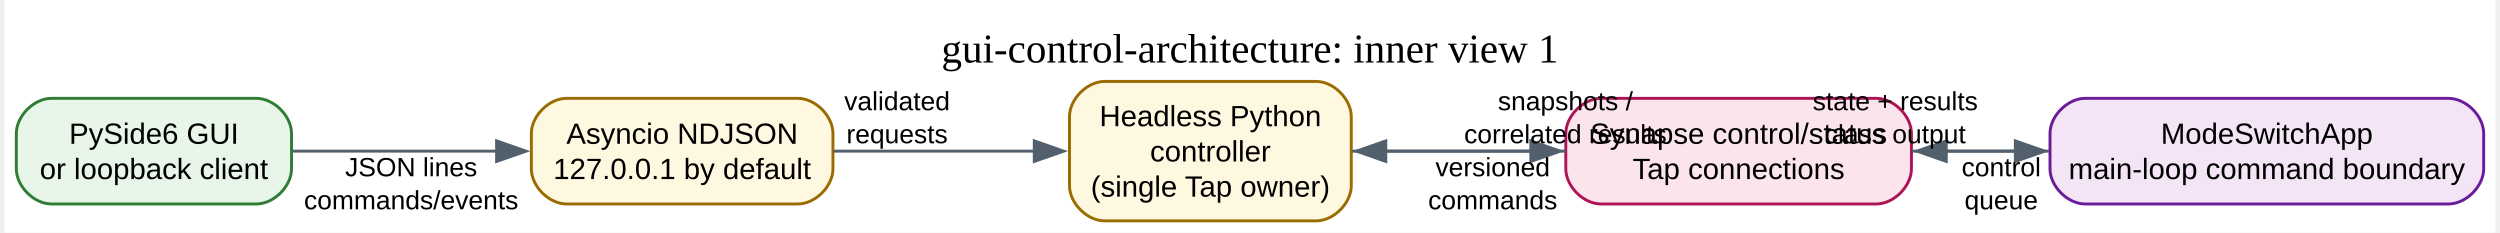
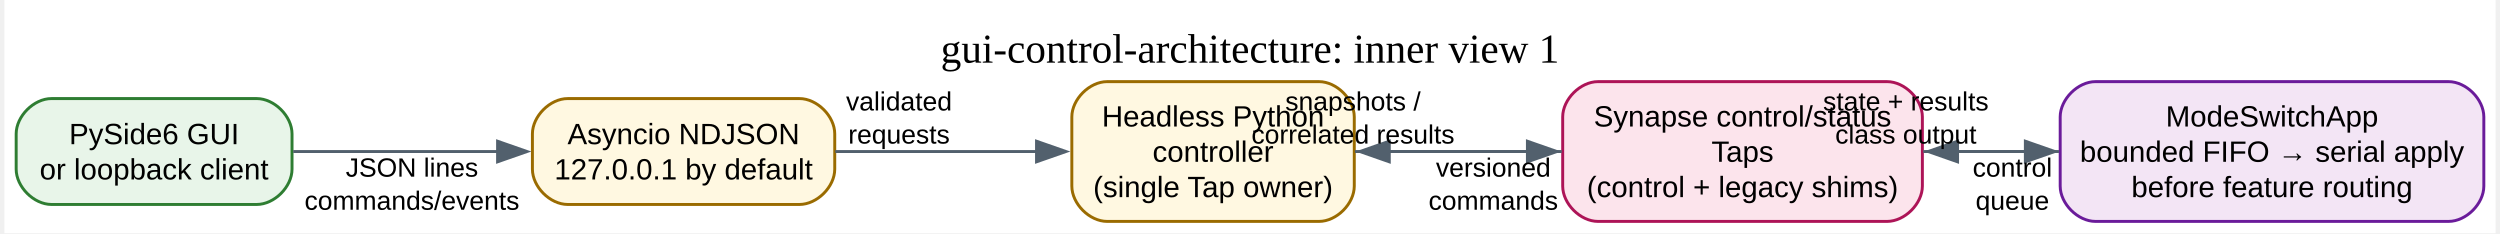
- <svg xmlns="http://www.w3.org/2000/svg" width="849pt" height="79pt" viewBox="0.00 0.00 848.78 79.27">
+ <svg xmlns="http://www.w3.org/2000/svg" width="847pt" height="79pt" viewBox="0.00 0.00 846.90 79.27">
  <g id="graph0" class="graph" transform="scale(1 1) rotate(0) translate(4 75.27)">
-     <polygon fill="white" stroke="none" points="-4,4 -4,-75.27 844.78,-75.27 844.78,4 -4,4" />
-     <text text-anchor="middle" x="420.39" y="-53.97" font-family="Times New Roman,serif" font-size="14.00">gui-control-architecture: inner view 1</text>
+     <polygon fill="white" stroke="none" points="-4,4 -4,-75.27 842.9,-75.27 842.9,4 -4,4" />
+     <text text-anchor="middle" x="419.45" y="-53.97" font-family="Times New Roman,serif" font-size="14.00">gui-control-architecture: inner view 1</text>
    <g id="node1" class="node">
      <path fill="#e8f5e9" stroke="#2e7d32" d="M81.78,-41.76C81.78,-41.76 12,-41.76 12,-41.76 6,-41.76 0,-35.76 0,-29.76 0,-29.76 0,-17.76 0,-17.76 0,-11.76 6,-5.76 12,-5.76 12,-5.76 81.78,-5.76 81.78,-5.76 87.78,-5.76 93.78,-11.76 93.78,-17.76 93.78,-17.76 93.78,-29.76 93.78,-29.76 93.78,-35.76 87.78,-41.76 81.78,-41.76" />
      <text text-anchor="middle" x="46.89" y="-26.26" font-family="Arial" font-size="10.00">PySide6 GUI</text>
      <text text-anchor="middle" x="46.89" y="-14.26" font-family="Arial" font-size="10.00">or loopback client</text>
    </g>
    <g id="node2" class="node">
      <path fill="#fff8e1" stroke="#9a6b00" d="M266.28,-41.76C266.28,-41.76 187.5,-41.76 187.5,-41.76 181.5,-41.76 175.5,-35.76 175.5,-29.76 175.5,-29.76 175.5,-17.76 175.5,-17.76 175.5,-11.76 181.5,-5.76 187.5,-5.76 187.5,-5.76 266.28,-5.76 266.28,-5.76 272.28,-5.76 278.28,-11.76 278.28,-17.76 278.28,-17.76 278.28,-29.76 278.28,-29.76 278.28,-35.76 272.28,-41.76 266.28,-41.76" />
      <text text-anchor="middle" x="226.89" y="-26.26" font-family="Arial" font-size="10.00">Asyncio NDJSON</text>
      <text text-anchor="middle" x="226.89" y="-14.26" font-family="Arial" font-size="10.00">127.0.0.1 by default</text>
    </g>
    <g id="edge1" class="edge">
      <path fill="none" stroke="#52606d" d="M94.18,-23.76C115.48,-23.76 140.93,-23.76 163.82,-23.76" />
      <polygon fill="#52606d" stroke="#52606d" points="163.66,-27.26 173.66,-23.76 163.66,-20.26 163.66,-27.26" />
      <text text-anchor="middle" x="134.55" y="-15.21" font-family="Arial" font-size="9.00">JSON lines</text>
      <text text-anchor="middle" x="134.55" y="-3.96" font-family="Arial" font-size="9.00">commands/events</text>
    </g>
    <g id="node3" class="node">
      <path fill="#fff8e1" stroke="#9a6b00" d="M442.9,-47.52C442.9,-47.52 370.88,-47.52 370.88,-47.52 364.88,-47.52 358.88,-41.52 358.88,-35.52 358.88,-35.52 358.88,-12 358.88,-12 358.88,-6 364.88,0 370.88,0 370.88,0 442.9,0 442.9,0 448.9,0 454.9,-6 454.9,-12 454.9,-12 454.9,-35.52 454.9,-35.52 454.9,-41.52 448.9,-47.52 442.9,-47.52" />
      <text text-anchor="middle" x="406.89" y="-32.26" font-family="Arial" font-size="10.00">Headless Python</text>
      <text text-anchor="middle" x="406.89" y="-20.26" font-family="Arial" font-size="10.00">controller</text>
      <text text-anchor="middle" x="406.89" y="-8.26" font-family="Arial" font-size="10.00">(single Tap owner)</text>
    </g>
    <g id="edge2" class="edge">
      <path fill="none" stroke="#52606d" d="M278.47,-23.76C299.88,-23.76 324.86,-23.76 347.07,-23.76" />
      <polygon fill="#52606d" stroke="#52606d" points="346.88,-27.26 356.88,-23.76 346.88,-20.26 346.88,-27.26" />
      <text text-anchor="middle" x="300.13" y="-37.71" font-family="Arial" font-size="9.00">validated</text>
      <text text-anchor="middle" x="300.13" y="-26.46" font-family="Arial" font-size="9.00">requests</text>
    </g>
    <g id="node4" class="node">
-       <path fill="#fce4ec" stroke="#ad1457" d="M633.78,-41.76C633.78,-41.76 540,-41.76 540,-41.76 534,-41.76 528,-35.76 528,-29.76 528,-29.76 528,-17.76 528,-17.76 528,-11.76 534,-5.76 540,-5.76 540,-5.76 633.78,-5.76 633.78,-5.76 639.78,-5.76 645.78,-11.76 645.78,-17.76 645.78,-17.76 645.78,-29.76 645.78,-29.76 645.78,-35.76 639.78,-41.76 633.78,-41.76" />
-       <text text-anchor="middle" x="586.89" y="-26.26" font-family="Arial" font-size="10.00">Synapse control/status</text>
-       <text text-anchor="middle" x="586.89" y="-14.26" font-family="Arial" font-size="10.00">Tap connections</text>
+       <path fill="#fce4ec" stroke="#ad1457" d="M636.03,-47.52C636.03,-47.52 537.75,-47.52 537.75,-47.52 531.75,-47.52 525.75,-41.52 525.75,-35.52 525.75,-35.52 525.75,-12 525.75,-12 525.75,-6 531.75,0 537.75,0 537.75,0 636.03,0 636.03,0 642.03,0 648.03,-6 648.03,-12 648.03,-12 648.03,-35.52 648.03,-35.52 648.03,-41.52 642.03,-47.52 636.03,-47.52" />
+       <text text-anchor="middle" x="586.89" y="-32.26" font-family="Arial" font-size="10.00">Synapse control/status</text>
+       <text text-anchor="middle" x="586.89" y="-20.26" font-family="Arial" font-size="10.00">Taps</text>
+       <text text-anchor="middle" x="586.89" y="-8.26" font-family="Arial" font-size="10.00">(control + legacy shims)</text>
    </g>
    <g id="edge3" class="edge">
-       <path fill="none" stroke="#52606d" d="M455.13,-23.76C473.84,-23.76 495.66,-23.76 516.08,-23.76" />
-       <polygon fill="#52606d" stroke="#52606d" points="516.08,-27.26 526.08,-23.76 516.08,-20.26 516.08,-27.26" />
-       <text text-anchor="middle" x="503.1" y="-15.21" font-family="Arial" font-size="9.00">versioned</text>
-       <text text-anchor="middle" x="503.1" y="-3.96" font-family="Arial" font-size="9.00">commands</text>
+       <path fill="none" stroke="#52606d" d="M455.13,-23.76C473.15,-23.76 494.04,-23.76 513.8,-23.76" />
+       <polygon fill="#52606d" stroke="#52606d" points="513.76,-27.26 523.76,-23.76 513.76,-20.26 513.76,-27.26" />
+       <text text-anchor="middle" x="502.17" y="-15.21" font-family="Arial" font-size="9.00">versioned</text>
+       <text text-anchor="middle" x="502.17" y="-3.96" font-family="Arial" font-size="9.00">commands</text>
    </g>
    <g id="edge6" class="edge">
-       <path fill="none" stroke="#52606d" d="M527.95,-23.76C508.24,-23.76 486.26,-23.76 466.5,-23.76" />
-       <polygon fill="#52606d" stroke="#52606d" points="466.66,-20.26 456.66,-23.76 466.66,-27.26 466.66,-20.26" />
-       <text text-anchor="middle" x="527.87" y="-37.71" font-family="Arial" font-size="9.00">snapshots /</text>
-       <text text-anchor="middle" x="527.87" y="-26.46" font-family="Arial" font-size="9.00">correlated results</text>
+       <path fill="none" stroke="#52606d" d="M525.45,-23.76C506.47,-23.76 485.6,-23.76 466.74,-23.76" />
+       <polygon fill="#52606d" stroke="#52606d" points="466.8,-20.26 456.8,-23.76 466.8,-27.26 466.8,-20.26" />
+       <text text-anchor="middle" x="454.46" y="-37.71" font-family="Arial" font-size="9.00">snapshots /</text>
+       <text text-anchor="middle" x="454.46" y="-26.46" font-family="Arial" font-size="9.00">correlated results</text>
    </g>
    <g id="node5" class="node">
-       <path fill="#f3e5f5" stroke="#6a1b9a" d="M828.78,-41.76C828.78,-41.76 705,-41.76 705,-41.76 699,-41.76 693,-35.76 693,-29.76 693,-29.76 693,-17.76 693,-17.76 693,-11.76 699,-5.76 705,-5.76 705,-5.76 828.78,-5.76 828.78,-5.76 834.78,-5.76 840.78,-11.76 840.78,-17.76 840.78,-17.76 840.78,-29.76 840.78,-29.76 840.78,-35.76 834.78,-41.76 828.78,-41.76" />
-       <text text-anchor="middle" x="766.89" y="-26.26" font-family="Arial" font-size="10.00">ModeSwitchApp</text>
-       <text text-anchor="middle" x="766.89" y="-14.26" font-family="Arial" font-size="10.00">main-loop command boundary</text>
+       <path fill="#f3e5f5" stroke="#6a1b9a" d="M826.9,-47.52C826.9,-47.52 706.88,-47.52 706.88,-47.52 700.88,-47.52 694.88,-41.52 694.88,-35.52 694.88,-35.52 694.88,-12 694.88,-12 694.88,-6 700.88,0 706.88,0 706.88,0 826.9,0 826.9,0 832.9,0 838.9,-6 838.9,-12 838.9,-12 838.9,-35.52 838.9,-35.52 838.9,-41.52 832.9,-47.52 826.9,-47.52" />
+       <text text-anchor="middle" x="766.89" y="-32.26" font-family="Arial" font-size="10.00">ModeSwitchApp</text>
+       <text text-anchor="middle" x="766.89" y="-20.26" font-family="Arial" font-size="10.00">bounded FIFO → serial apply</text>
+       <text text-anchor="middle" x="766.89" y="-8.26" font-family="Arial" font-size="10.00">before feature routing</text>
    </g>
    <g id="edge4" class="edge">
-       <path fill="none" stroke="#52606d" d="M645.83,-23.76C657.17,-23.76 669.27,-23.76 681.26,-23.76" />
-       <polygon fill="#52606d" stroke="#52606d" points="681.18,-27.26 691.18,-23.76 681.18,-20.26 681.18,-27.26" />
-       <text text-anchor="middle" x="676.39" y="-15.21" font-family="Arial" font-size="9.00">control</text>
-       <text text-anchor="middle" x="676.39" y="-3.96" font-family="Arial" font-size="9.00">queue</text>
+       <path fill="none" stroke="#52606d" d="M648.33,-23.76C659.6,-23.76 671.54,-23.76 683.32,-23.76" />
+       <polygon fill="#52606d" stroke="#52606d" points="683.04,-27.26 693.04,-23.76 683.04,-20.26 683.04,-27.26" />
+       <text text-anchor="middle" x="678.64" y="-15.21" font-family="Arial" font-size="9.00">control</text>
+       <text text-anchor="middle" x="678.64" y="-3.96" font-family="Arial" font-size="9.00">queue</text>
    </g>
    <g id="edge5" class="edge">
-       <path fill="none" stroke="#52606d" d="M692.64,-23.76C681.02,-23.76 669.03,-23.76 657.5,-23.76" />
-       <polygon fill="#52606d" stroke="#52606d" points="657.65,-20.26 647.65,-23.76 657.65,-27.26 657.65,-20.26" />
-       <text text-anchor="middle" x="640.27" y="-37.71" font-family="Arial" font-size="9.00">state + results</text>
-       <text text-anchor="middle" x="640.27" y="-26.46" font-family="Arial" font-size="9.00">class output</text>
+       <path fill="none" stroke="#52606d" d="M694.46,-23.76C683.03,-23.76 671.2,-23.76 659.76,-23.76" />
+       <polygon fill="#52606d" stroke="#52606d" points="659.99,-20.26 649.99,-23.76 659.99,-27.26 659.99,-20.26" />
+       <text text-anchor="middle" x="642.41" y="-37.71" font-family="Arial" font-size="9.00">state + results</text>
+       <text text-anchor="middle" x="642.41" y="-26.46" font-family="Arial" font-size="9.00">class output</text>
    </g>
  </g>
</svg>
